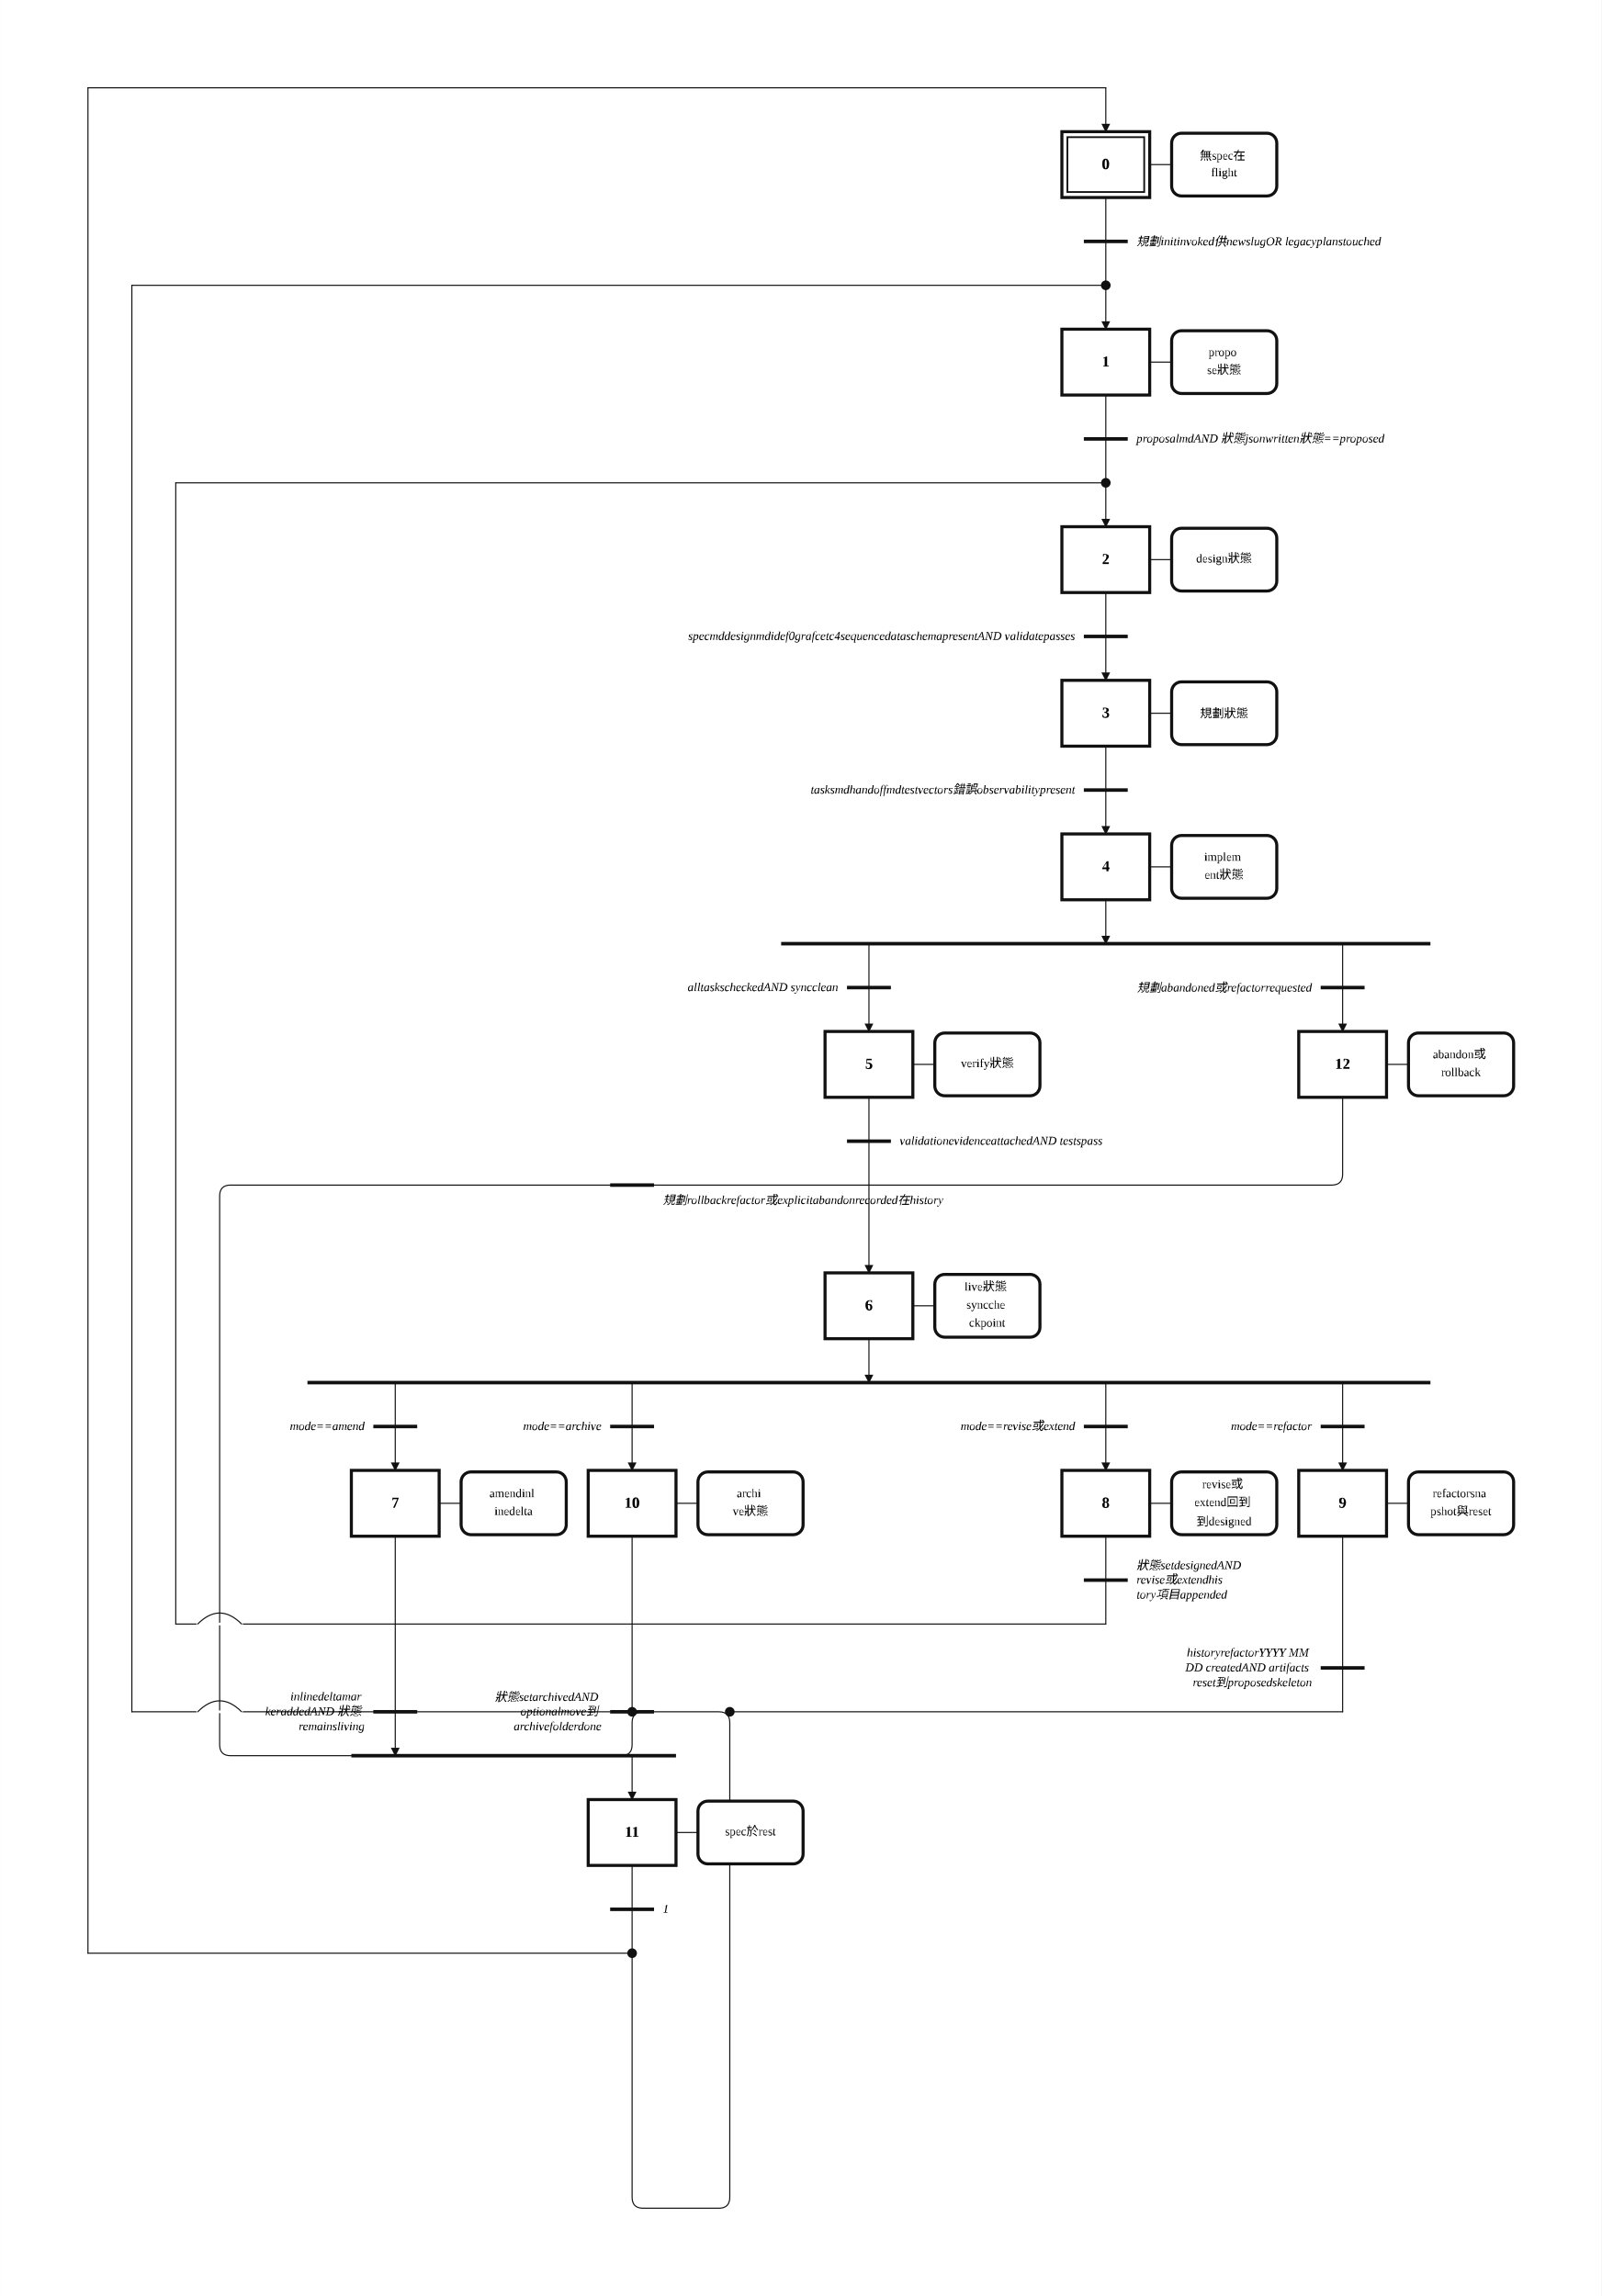
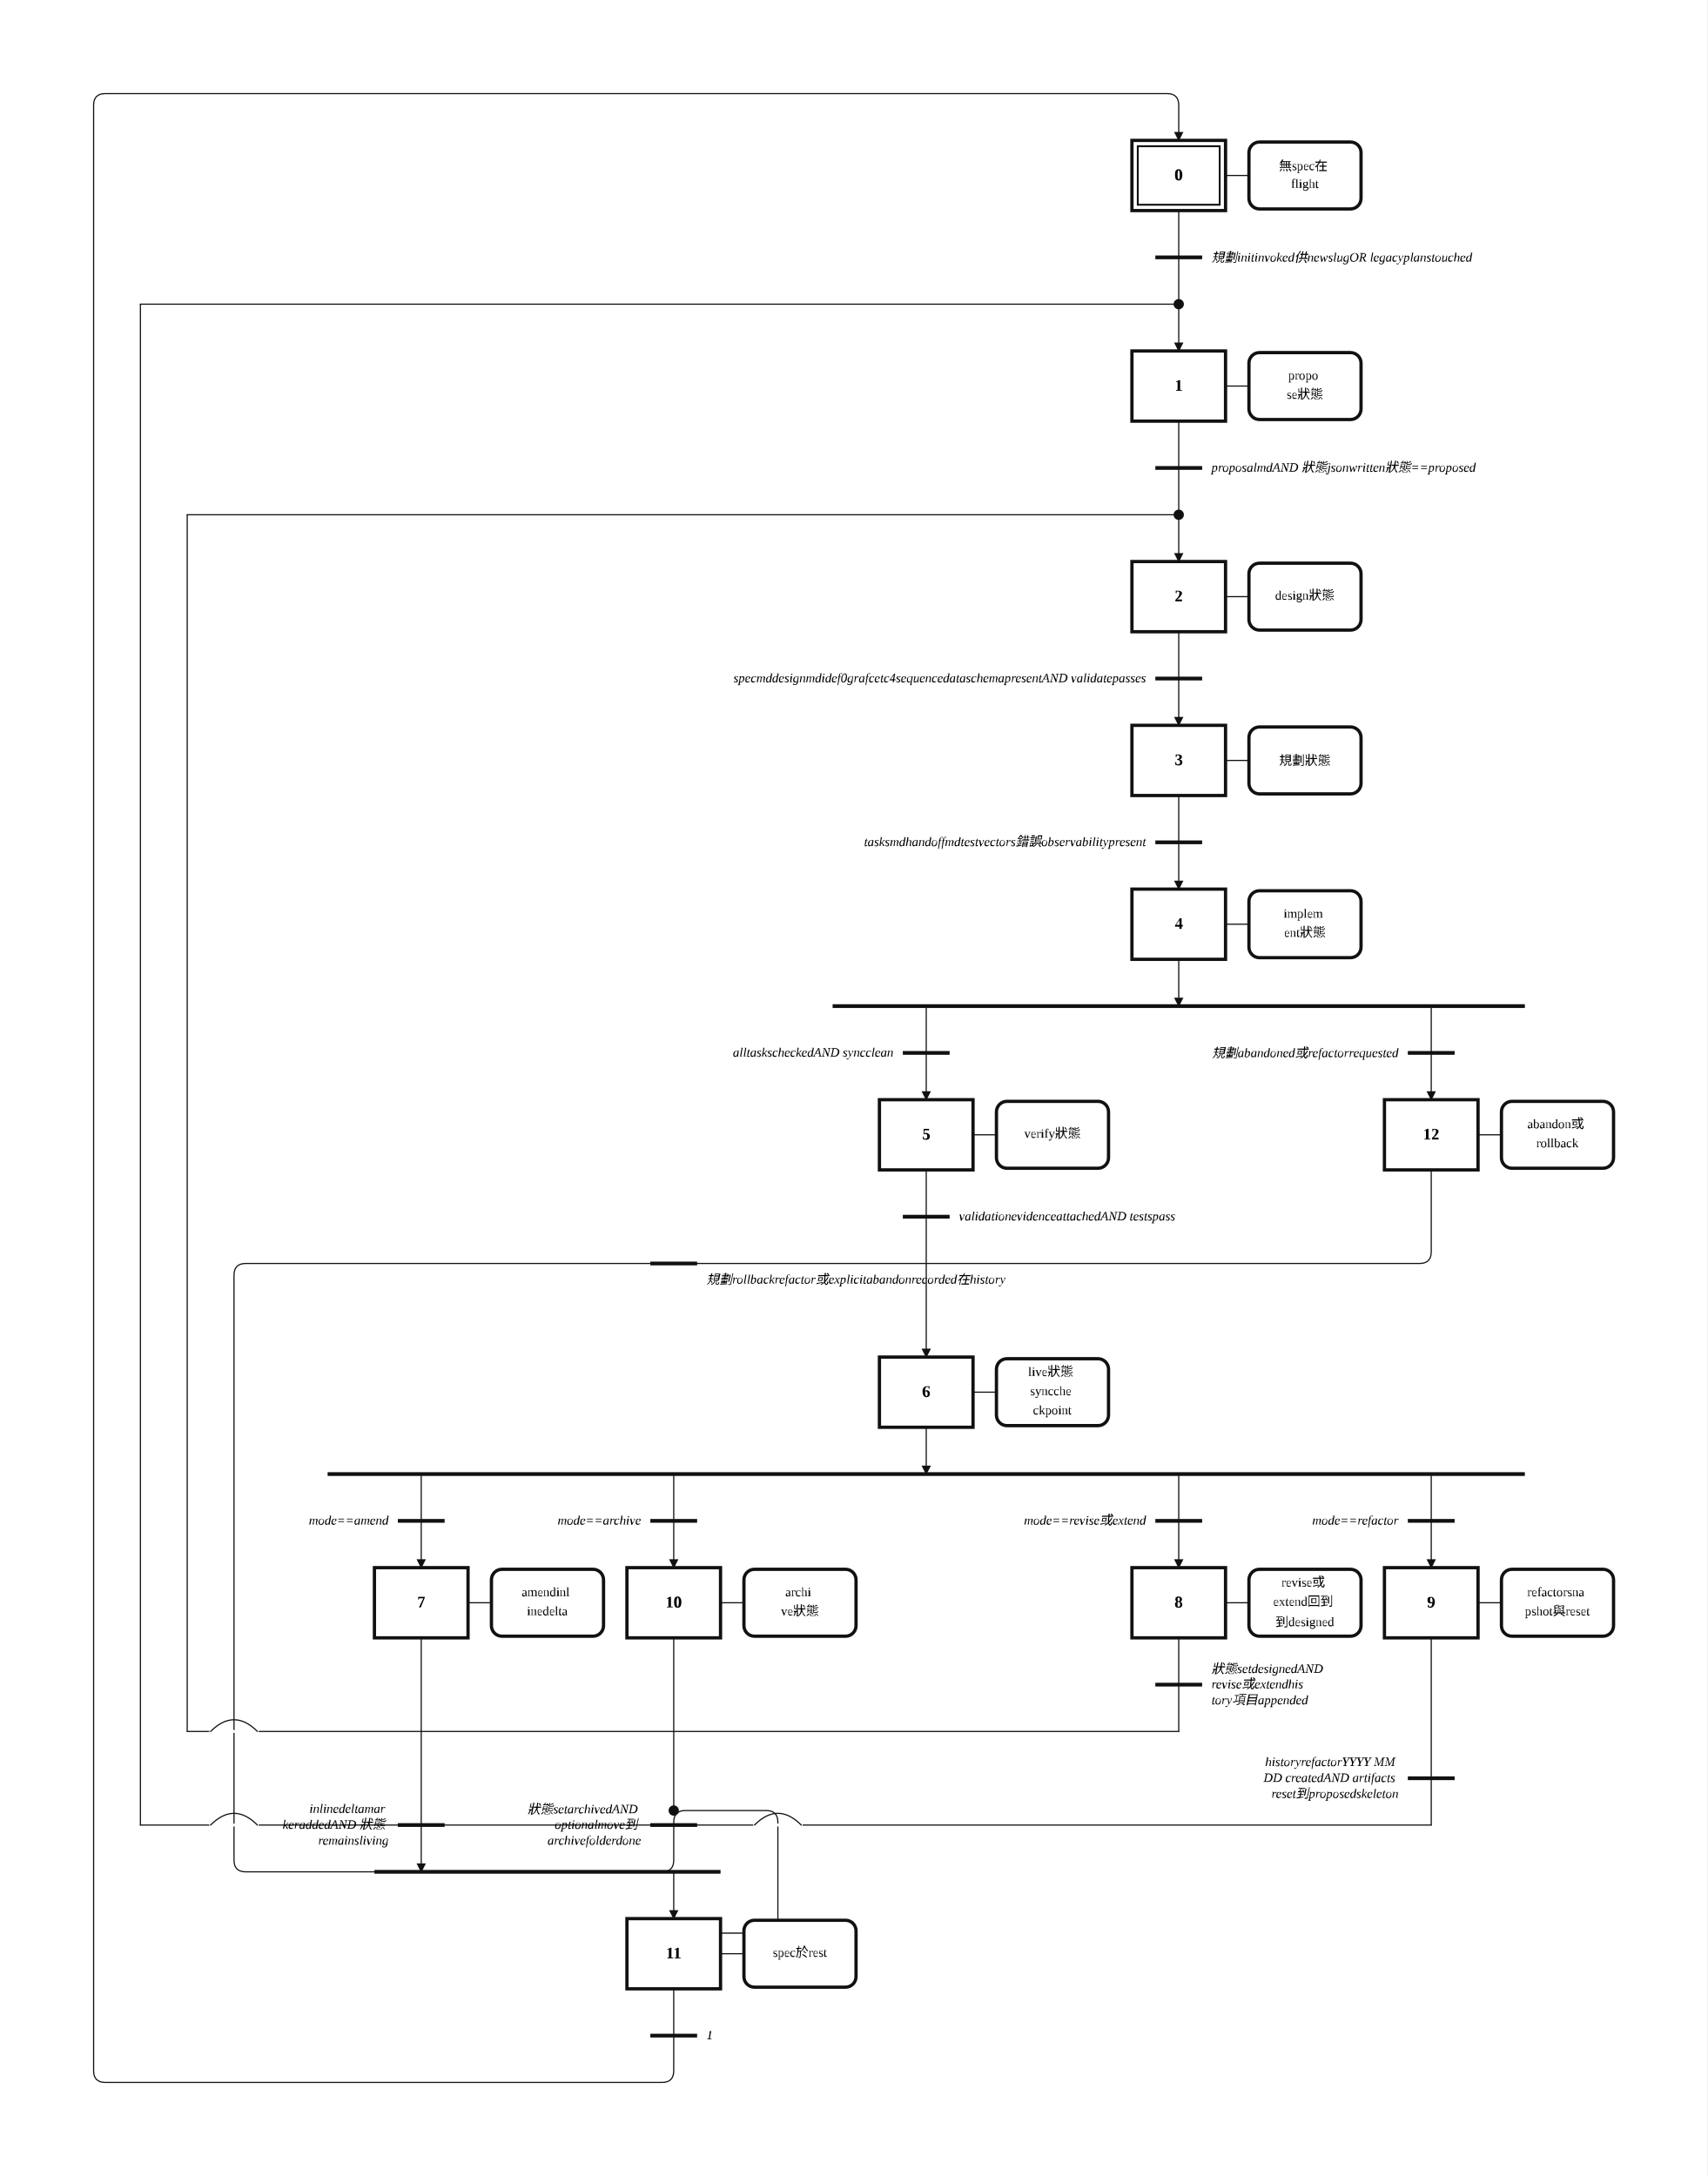
- <svg xmlns="http://www.w3.org/2000/svg" width="1459" height="2092" viewBox="-28.00 -2.00 72.95 104.62" role="img">
+ <svg xmlns="http://www.w3.org/2000/svg" width="1459" height="1860" viewBox="-28.00 -2.00 72.95 93.00" role="img">
  <style>
.step{fill:#fff;stroke:#111;stroke-width:.14}.step-inner{fill:none;stroke:#111;stroke-width:.08}
.action{fill:#fff;stroke:#111;stroke-width:.14}.gate{stroke:#111;stroke-width:.16}
.edge{fill:none;stroke:#111;stroke-width:.05;stroke-linecap:round;stroke-linejoin:round}.edge-arrow{marker-end:url(#arrow)}
.flyover-mask{stroke:#fff;stroke-width:.12;stroke-linecap:round}
.flyover{fill:none;stroke:#111;stroke-width:.05;stroke-linecap:round}
.junction{fill:#111;stroke:#111;stroke-width:0}.branch-junction{fill:#fff;stroke:#111;stroke-width:.08}
.assoc{stroke:#111;stroke-width:.05}.label{font:bold .7px 'Times New Roman', 'BiauKai', 'DFKai-SB', serif;text-anchor:middle;dominant-baseline:middle}
.action-label{font:.55px 'Times New Roman', 'BiauKai', 'DFKai-SB', serif;text-anchor:middle;dominant-baseline:middle}.gate-label{font:italic .55px 'Times New Roman', 'BiauKai', 'DFKai-SB', serif;text-anchor:start;dominant-baseline:middle}.gate-label-left{font:italic .55px 'Times New Roman', 'BiauKai', 'DFKai-SB', serif;text-anchor:end;dominant-baseline:middle}
</style>
  <defs>
    <marker id="arrow" markerWidth="0.4" markerHeight="0.4" refX="0.36" refY="0.2" orient="auto" markerUnits="userSpaceOnUse">
      <path d="M 0 0 L 0.4 0.2 L 0 0.4 z" fill="#111" />
    </marker>
  </defs>
-   <rect x="-28.00" y="-2.00" width="72.95" height="104.62" fill="white" />
+   <rect x="-28.00" y="-2.00" width="72.95" height="93.00" fill="white" />
  <path class="edge edge-arrow" d="M 22.37 9.00 L 22.37 13.00" />
  <path class="edge edge-arrow" d="M 22.37 18.00 L 22.37 22.00" />
-   <path class="edge edge-arrow" d="M 0.79 52.00 L -17.50 52.00 Q -18.00 52.00 -18.00 52.50 L -18.00 77.50 Q -18.00 78.00 -17.50 78.00 L 0.29 78.00 Q 0.79 78.00 0.79 77.50 L 0.79 76.50 Q 0.79 76.00 1.29 76.00 L 4.74 76.00 Q 5.24 76.00 5.24 76.50 L 5.24 98.12 Q 5.24 98.62 4.74 98.62 L 1.29 98.62 Q 0.79 98.62 0.79 98.12 L 0.79 80.00" />
+   <path class="edge edge-arrow" d="M 0.79 52.00 L -17.50 52.00 Q -18.00 52.00 -18.00 52.50 L -18.00 77.50 Q -18.00 78.00 -17.50 78.00 L 0.29 78.00 Q 0.79 78.00 0.79 77.50 L 0.79 75.88 Q 0.79 75.38 1.29 75.38 L 4.74 75.38 Q 5.24 75.38 5.24 75.88 L 5.24 80.12 Q 5.24 80.62 4.74 80.62 L 1.10 80.62 Q 0.79 80.62 0.79 80.31 L 0.79 80.00" />
  <path class="edge" d="M 22.37 7.00 L 22.37 9.00" />
  <path class="edge" d="M 22.37 16.00 L 22.37 18.00" />
  <path class="edge" d="M 22.37 25.00 L 22.37 27.00" />
  <path class="edge edge-arrow" d="M 22.37 27.00 L 22.37 29.00" />
  <path class="edge" d="M 22.37 32.00 L 22.37 34.00" />
  <path class="edge edge-arrow" d="M 22.37 34.00 L 22.37 36.00" />
  <path class="edge edge-arrow" d="M 22.37 39.00 L 22.37 41.00" />
  <path class="edge edge-arrow" d="M 11.58 41.00 L 11.58 45.00" />
  <path class="edge edge-arrow" d="M 33.16 41.00 L 33.16 45.00" />
  <path class="edge" d="M 11.58 48.00 L 11.58 50.00" />
  <path class="edge edge-arrow" d="M 11.58 50.00 L 11.58 56.00" />
  <path class="edge edge-arrow" d="M 11.58 59.00 L 11.58 61.00" />
  <path class="edge edge-arrow" d="M -10.00 61.00 L -10.00 65.00" />
  <path class="edge edge-arrow" d="M 22.37 61.00 L 22.37 65.00" />
  <path class="edge edge-arrow" d="M 33.16 61.00 L 33.16 65.00" />
  <path class="edge edge-arrow" d="M 0.79 61.00 L 0.79 65.00" />
  <path class="edge edge-arrow" d="M -10.00 68.00 L -10.00 78.00" />
  <path class="edge edge-arrow" d="M 0.79 78.00 L 0.79 80.00" />
  <path class="edge" d="M 22.37 68.00 L 22.37 70.00" />
  <path class="edge" d="M 22.37 70.00 L 22.37 72.00" />
  <path class="edge" d="M 22.37 72.00 L -20.00 72.00" />
  <path class="edge" d="M -20.00 72.00 L -20.00 20.00" />
  <path class="edge" d="M -20.00 20.00 L 22.37 20.00" />
  <path class="edge" d="M 33.16 68.00 L 33.16 74.00" />
  <path class="edge" d="M 33.16 74.00 L 33.16 76.00" />
-   <path class="edge" d="M 0.79 76.00 L -22.00 76.00" />
-   <path class="edge" d="M 33.16 76.00 L 5.24 76.00" />
+   <path class="edge" d="M 33.16 76.00 L -22.00 76.00" />
  <path class="edge" d="M -22.00 76.00 L -22.00 11.00" />
  <path class="edge" d="M -22.00 11.00 L 22.37 11.00" />
-   <path class="edge" d="M 0.79 68.00 L 0.79 76.00" />
-   <path class="edge" d="M 0.79 87.00 L -24.00 87.00" />
-   <path class="edge" d="M -24.00 87.00 L -24.00 2.00" />
-   <path class="edge" d="M -24.00 2.00 L 22.37 2.00" />
-   <path class="edge edge-arrow" d="M 22.37 2.00 L 22.37 4.00" />
+   <path class="edge" d="M 0.79 68.00 L 0.79 75.38" />
+   <path class="edge" d="M 0.79 83.00 L 0.79 85.00" />
+   <path class="edge edge-arrow" d="M 0.79 85.00 L 0.79 86.50 Q 0.79 87.00 0.29 87.00 L -23.50 87.00 Q -24.00 87.00 -24.00 86.50 L -24.00 2.50 Q -24.00 2.00 -23.50 2.00 L 21.87 2.00 Q 22.37 2.00 22.37 2.50 L 22.37 4.00" />
  <path class="edge" d="M 33.16 48.00 L 33.16 51.50 Q 33.16 52.00 32.66 52.00 L 0.79 52.00" />
  <rect class="step" x="20.37" y="4.00" width="4.00" height="3.00" />
  <rect class="step-inner" x="20.62" y="4.25" width="3.50" height="2.50" />
  <text class="label" x="22.37" y="5.50">0</text>
  <rect class="step" x="20.37" y="13.00" width="4.00" height="3.00" />
  <text class="label" x="22.37" y="14.50">1</text>
  <rect class="step" x="20.37" y="22.00" width="4.00" height="3.00" />
  <text class="label" x="22.37" y="23.50">2</text>
  <rect class="step" x="20.37" y="29.00" width="4.00" height="3.00" />
  <text class="label" x="22.37" y="30.50">3</text>
  <rect class="step" x="20.37" y="36.00" width="4.00" height="3.00" />
  <text class="label" x="22.37" y="37.50">4</text>
  <rect class="step" x="9.58" y="45.00" width="4.00" height="3.00" />
  <text class="label" x="11.58" y="46.50">5</text>
  <rect class="step" x="9.58" y="56.00" width="4.00" height="3.00" />
  <text class="label" x="11.58" y="57.50">6</text>
  <rect class="step" x="-12.00" y="65.00" width="4.00" height="3.00" />
  <text class="label" x="-10.00" y="66.50">7</text>
  <rect class="step" x="20.37" y="65.00" width="4.00" height="3.00" />
  <text class="label" x="22.37" y="66.50">8</text>
  <rect class="step" x="31.16" y="65.00" width="4.00" height="3.00" />
  <text class="label" x="33.16" y="66.50">9</text>
  <rect class="step" x="-1.21" y="65.00" width="4.00" height="3.00" />
  <text class="label" x="0.79" y="66.50">10</text>
  <rect class="step" x="-1.21" y="80.00" width="4.00" height="3.00" />
  <text class="label" x="0.79" y="81.50">11</text>
  <rect class="step" x="31.16" y="45.00" width="4.00" height="3.00" />
  <text class="label" x="33.16" y="46.50">12</text>
  <line class="assoc" x1="24.37" y1="5.50" x2="25.37" y2="5.50" />
  <rect class="action" x="25.37" y="4.07" width="4.79" height="2.86" rx="0.45" ry="0.45" />
  <text class="action-label" x="27.76" y="5.09">
    <tspan x="27.76" dy="0">無spec在</tspan>
    <tspan x="27.76" dy="0.82">flight</tspan>
  </text>
  <line class="assoc" x1="24.37" y1="14.50" x2="25.37" y2="14.50" />
  <rect class="action" x="25.37" y="13.07" width="4.79" height="2.86" rx="0.45" ry="0.45" />
  <text class="action-label" x="27.76" y="14.09">
    <tspan x="27.76" dy="0">propo</tspan>
    <tspan x="27.76" dy="0.82">se狀態</tspan>
  </text>
  <line class="assoc" x1="24.37" y1="23.50" x2="25.37" y2="23.50" />
  <rect class="action" x="25.37" y="22.07" width="4.79" height="2.86" rx="0.45" ry="0.45" />
  <text class="action-label" x="27.76" y="23.50">
    <tspan x="27.76" dy="0">design狀態</tspan>
  </text>
  <line class="assoc" x1="24.37" y1="30.50" x2="25.37" y2="30.50" />
  <rect class="action" x="25.37" y="29.07" width="4.79" height="2.86" rx="0.45" ry="0.45" />
  <text class="action-label" x="27.76" y="30.50">
    <tspan x="27.76" dy="0">規劃狀態</tspan>
  </text>
  <line class="assoc" x1="24.37" y1="37.50" x2="25.37" y2="37.50" />
  <rect class="action" x="25.37" y="36.07" width="4.79" height="2.86" rx="0.45" ry="0.45" />
  <text class="action-label" x="27.76" y="37.09">
    <tspan x="27.76" dy="0">implem</tspan>
    <tspan x="27.76" dy="0.82">ent狀態</tspan>
  </text>
  <line class="assoc" x1="13.58" y1="46.50" x2="14.58" y2="46.50" />
  <rect class="action" x="14.58" y="45.07" width="4.79" height="2.86" rx="0.45" ry="0.45" />
  <text class="action-label" x="16.97" y="46.50">
    <tspan x="16.97" dy="0">verify狀態</tspan>
  </text>
  <line class="assoc" x1="13.58" y1="57.50" x2="14.58" y2="57.50" />
  <rect class="action" x="14.58" y="56.07" width="4.79" height="2.86" rx="0.45" ry="0.45" />
  <text class="action-label" x="16.97" y="56.68">
    <tspan x="16.97" dy="0">live狀態</tspan>
    <tspan x="16.97" dy="0.82">syncche</tspan>
    <tspan x="16.97" dy="0.82">ckpoint</tspan>
  </text>
  <line class="assoc" x1="-8.00" y1="66.50" x2="-7.00" y2="66.50" />
  <rect class="action" x="-7.00" y="65.07" width="4.79" height="2.86" rx="0.45" ry="0.45" />
  <text class="action-label" x="-4.61" y="66.09">
    <tspan x="-4.61" dy="0">amendinl</tspan>
    <tspan x="-4.61" dy="0.82">inedelta</tspan>
  </text>
  <line class="assoc" x1="24.37" y1="66.50" x2="25.37" y2="66.50" />
  <rect class="action" x="25.37" y="65.07" width="4.79" height="2.86" rx="0.45" ry="0.45" />
  <text class="action-label" x="27.76" y="65.68">
    <tspan x="27.76" dy="0">revise或</tspan>
    <tspan x="27.76" dy="0.82">extend回到</tspan>
    <tspan x="27.76" dy="0.82">到designed</tspan>
  </text>
  <line class="assoc" x1="35.16" y1="66.50" x2="36.16" y2="66.50" />
  <rect class="action" x="36.16" y="65.07" width="4.79" height="2.86" rx="0.45" ry="0.45" />
  <text class="action-label" x="38.55" y="66.09">
    <tspan x="38.55" dy="0">refactorsna</tspan>
    <tspan x="38.55" dy="0.82">pshot與reset</tspan>
  </text>
  <line class="assoc" x1="2.79" y1="66.50" x2="3.79" y2="66.50" />
  <rect class="action" x="3.79" y="65.07" width="4.79" height="2.86" rx="0.45" ry="0.45" />
  <text class="action-label" x="6.18" y="66.09">
    <tspan x="6.18" dy="0">archi</tspan>
    <tspan x="6.18" dy="0.82">ve狀態</tspan>
  </text>
  <line class="assoc" x1="2.79" y1="81.50" x2="3.79" y2="81.50" />
  <rect class="action" x="3.79" y="80.07" width="4.79" height="2.86" rx="0.45" ry="0.45" />
  <text class="action-label" x="6.18" y="81.50">
    <tspan x="6.18" dy="0">spec於rest</tspan>
  </text>
  <line class="assoc" x1="35.16" y1="46.50" x2="36.16" y2="46.50" />
  <rect class="action" x="36.16" y="45.07" width="4.79" height="2.86" rx="0.45" ry="0.45" />
  <text class="action-label" x="38.55" y="46.09">
    <tspan x="38.55" dy="0">abandon或</tspan>
    <tspan x="38.55" dy="0.82">rollback</tspan>
  </text>
  <line class="gate" x1="21.37" y1="9.00" x2="23.37" y2="9.00" />
  <text class="gate-label" x="23.77" y="9.00">
    <tspan x="23.77" dy="0">規劃initinvoked供newslugOR legacyplanstouched</tspan>
  </text>
  <line class="gate" x1="21.37" y1="18.00" x2="23.37" y2="18.00" />
  <text class="gate-label" x="23.77" y="18.00">
    <tspan x="23.77" dy="0">proposalmdAND 狀態jsonwritten狀態==proposed</tspan>
  </text>
  <line class="gate" x1="21.37" y1="27.00" x2="23.37" y2="27.00" />
  <text class="gate-label-left" x="20.97" y="27.00">
    <tspan x="20.97" dy="0">specmddesignmdidef0grafcetc4sequencedataschemapresentAND validatepasses</tspan>
  </text>
  <line class="gate" x1="21.37" y1="34.00" x2="23.37" y2="34.00" />
  <text class="gate-label-left" x="20.97" y="34.00">
    <tspan x="20.97" dy="0">tasksmdhandoffmdtestvectors錯誤observabilitypresent</tspan>
  </text>
  <line class="gate" x1="7.58" y1="41.00" x2="37.16" y2="41.00" />
  <line class="gate" x1="10.58" y1="50.00" x2="12.58" y2="50.00" />
  <text class="gate-label" x="12.98" y="50.00">
    <tspan x="12.98" dy="0">validationevidenceattachedAND testspass</tspan>
  </text>
  <line class="gate" x1="-14.00" y1="61.00" x2="37.16" y2="61.00" />
  <line class="gate" x1="-12.00" y1="78.00" x2="2.79" y2="78.00" />
  <line class="gate" x1="21.37" y1="70.00" x2="23.37" y2="70.00" />
  <text class="gate-label" x="23.77" y="69.32">
    <tspan x="23.77" dy="0">狀態setdesignedAND</tspan>
    <tspan x="23.77" dy="0.68">revise或extendhis</tspan>
    <tspan x="23.77" dy="0.68">tory項目appended</tspan>
  </text>
  <line class="gate" x1="32.16" y1="74.00" x2="34.16" y2="74.00" />
  <text class="gate-label-left" x="31.76" y="73.32">
    <tspan x="31.76" dy="0">historyrefactorYYYY MM</tspan>
    <tspan x="31.76" dy="0.68">DD createdAND artifacts</tspan>
    <tspan x="31.76" dy="0.68">reset到proposedskeleton</tspan>
  </text>
  <line class="gate" x1="-0.21" y1="85.00" x2="1.79" y2="85.00" />
  <text class="gate-label" x="2.19" y="85.00">
    <tspan x="2.19" dy="0">1</tspan>
  </text>
  <line class="gate" x1="-0.21" y1="52.00" x2="1.79" y2="52.00" />
  <text class="gate-label" x="2.19" y="52.68">
    <tspan x="2.19" dy="0">規劃rollbackrefactor或explicitabandonrecorded在history</tspan>
  </text>
  <line class="gate" x1="10.58" y1="43.00" x2="12.58" y2="43.00" />
  <text class="gate-label-left" x="10.18" y="43.00">
    <tspan x="10.18" dy="0">alltaskscheckedAND syncclean</tspan>
  </text>
  <line class="gate" x1="32.16" y1="43.00" x2="34.16" y2="43.00" />
  <text class="gate-label-left" x="31.76" y="43.00">
    <tspan x="31.76" dy="0">規劃abandoned或refactorrequested</tspan>
  </text>
  <line class="gate" x1="-11.00" y1="63.00" x2="-9.00" y2="63.00" />
  <text class="gate-label-left" x="-11.40" y="63.00">
    <tspan x="-11.40" dy="0">mode==amend</tspan>
  </text>
  <line class="gate" x1="21.37" y1="63.00" x2="23.37" y2="63.00" />
  <text class="gate-label-left" x="20.97" y="63.00">
    <tspan x="20.97" dy="0">mode==revise或extend</tspan>
  </text>
  <line class="gate" x1="32.16" y1="63.00" x2="34.16" y2="63.00" />
  <text class="gate-label-left" x="31.76" y="63.00">
    <tspan x="31.76" dy="0">mode==refactor</tspan>
  </text>
  <line class="gate" x1="-0.21" y1="63.00" x2="1.79" y2="63.00" />
  <text class="gate-label-left" x="-0.61" y="63.00">
    <tspan x="-0.61" dy="0">mode==archive</tspan>
  </text>
  <line class="gate" x1="-11.00" y1="76.00" x2="-9.00" y2="76.00" />
  <text class="gate-label-left" x="-11.40" y="75.32">
    <tspan x="-11.40" dy="0">inlinedeltamar</tspan>
    <tspan x="-11.40" dy="0.68">keraddedAND 狀態</tspan>
    <tspan x="-11.40" dy="0.68">remainsliving</tspan>
  </text>
  <line class="gate" x1="-0.21" y1="76.00" x2="1.79" y2="76.00" />
  <text class="gate-label-left" x="-0.61" y="75.32">
    <tspan x="-0.61" dy="0">狀態setarchivedAND</tspan>
    <tspan x="-0.61" dy="0.68">optionalmove到</tspan>
    <tspan x="-0.61" dy="0.68">archivefolderdone</tspan>
  </text>
  <line class="flyover-mask" x1="-19.00" y1="72.00" x2="-17.00" y2="72.00" />
  <line class="flyover-mask" x1="-19.00" y1="76.00" x2="-17.00" y2="76.00" />
+   <line class="flyover-mask" x1="4.24" y1="76.00" x2="6.24" y2="76.00" />
  <path class="flyover" d="M -19.00 72.00 Q -18.00 71.00 -17.00 72.00" />
  <path class="flyover" d="M -19.00 76.00 Q -18.00 75.00 -17.00 76.00" />
+   <path class="flyover" d="M 4.24 76.00 Q 5.24 75.00 6.24 76.00" />
  <circle class="junction" cx="22.37" cy="11.00" r="0.22" />
  <circle class="junction" cx="22.37" cy="20.00" r="0.22" />
-   <circle class="junction" cx="0.79" cy="76.00" r="0.22" />
-   <circle class="junction" cx="5.24" cy="76.00" r="0.22" />
-   <circle class="junction" cx="0.79" cy="87.00" r="0.22" />
+   <circle class="junction" cx="0.79" cy="75.38" r="0.22" />
</svg>
